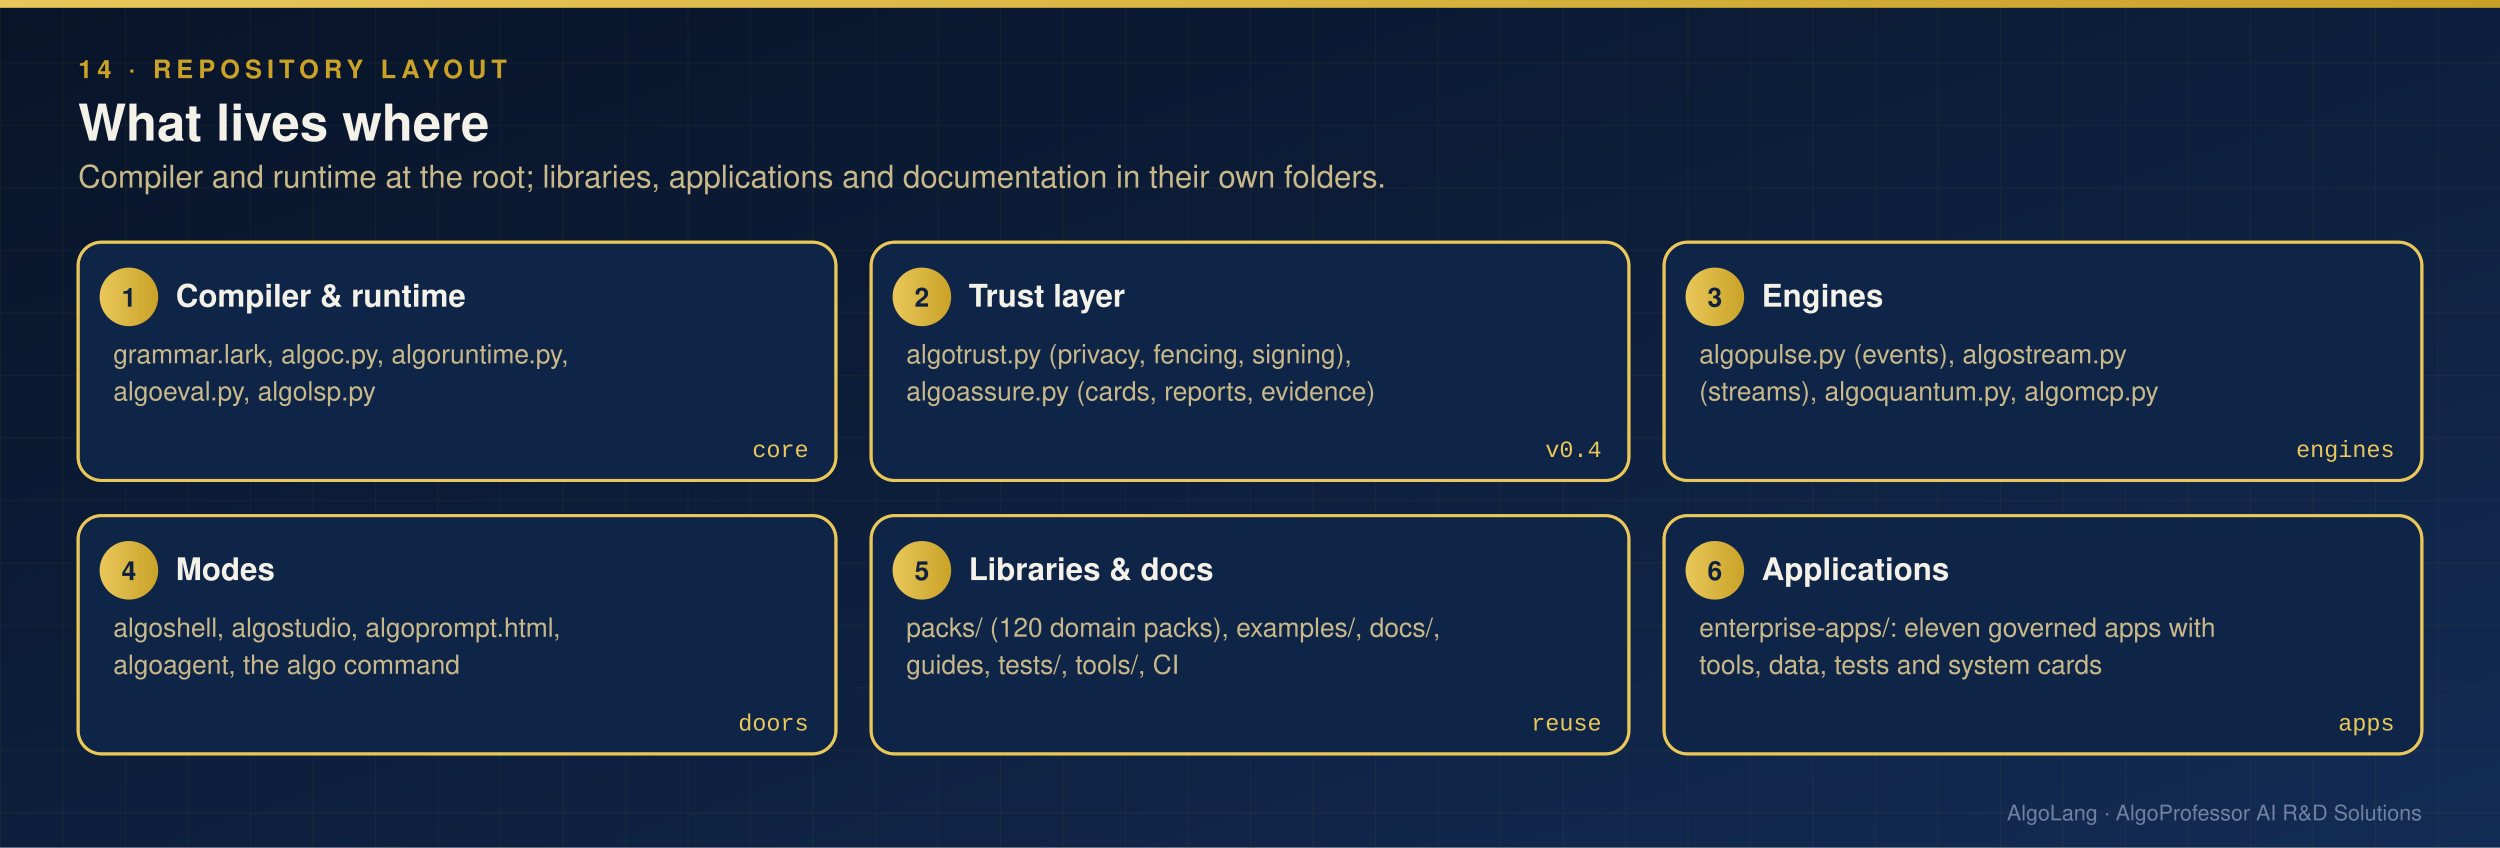
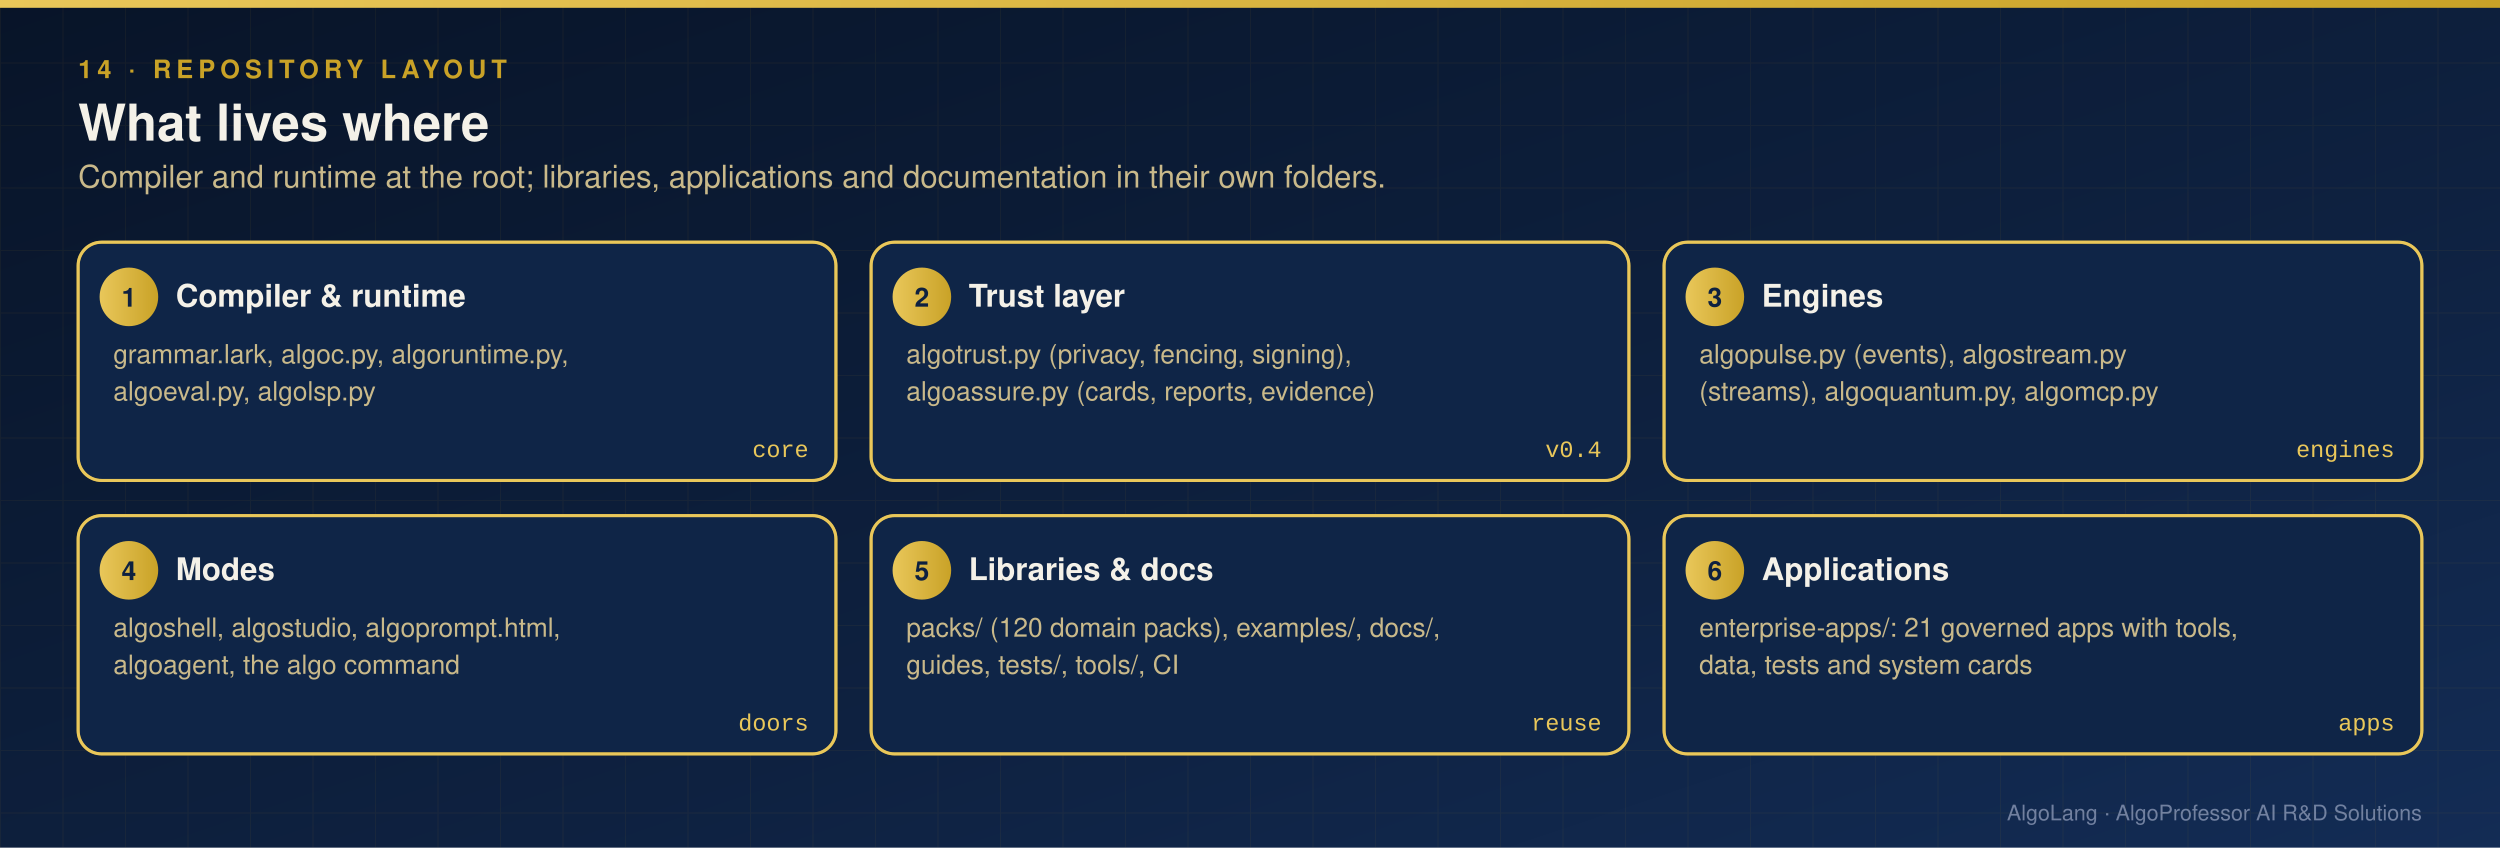
<svg xmlns="http://www.w3.org/2000/svg" viewBox="0 0 1280 434" width="1280" height="434" role="img" aria-label="What lives where">
  <defs>
    <linearGradient id="bg" x1="0" y1="0" x2="1" y2="1">
      <stop offset="0" stop-color="#081428" />
      <stop offset=".6" stop-color="#0e2140" />
      <stop offset="1" stop-color="#132c55" />
    </linearGradient>
    <linearGradient id="gold" x1="0" x2="1">
      <stop offset="0" stop-color="#e9c75a" />
      <stop offset="1" stop-color="#c9a227" />
    </linearGradient>
    <pattern id="grid" width="32" height="32" patternUnits="userSpaceOnUse">
      <path d="M32 0H0V32" fill="none" stroke="#c9a227" stroke-opacity=".06" />
    </pattern>
    <filter id="soft" x="-50%" y="-50%" width="200%" height="200%">
      <feGaussianBlur stdDeviation="2.5" result="b" />
      <feMerge>
        <feMergeNode in="b" />
        <feMergeNode in="SourceGraphic" />
      </feMerge>
    </filter>
  </defs>
  <style>
    text { font-family: "Segoe UI", "Helvetica Neue", Helvetica, Arial, sans-serif; }
    .mono { font-family: "SFMono-Regular", Consolas, "Liberation Mono", Menlo, monospace; }
    .wire { fill: none; stroke: #c9a227; stroke-width: 2; stroke-dasharray: 6 6; animation: dash 1.1s linear infinite; }
    .ctl { fill: none; stroke: #8fd3ff; stroke-opacity: .55; stroke-width: 1.4; stroke-dasharray: 3 5; animation: dash 2.2s linear infinite; }
    .card { fill: #0f2547; stroke: #c9a227; stroke-opacity: .75; stroke-width: 1.4; }
    .glow { animation: glow 3.6s ease-in-out infinite; }
    .rise { animation: rise 1.2s cubic-bezier(.2,.8,.2,1) both; }
    .fade { opacity: 0; animation: fade 7s ease-in-out infinite; }
    .pulse { animation: pulse 2.4s ease-in-out infinite; }
    @keyframes dash { to { stroke-dashoffset: -24; } }
    @keyframes glow { 0%, 100% { stroke-opacity: .35; } 50% { stroke-opacity: 1; } }
    @keyframes rise { from { transform: translateY(12px); } to { transform: none; } }
    @keyframes fade { 0%, 6% { opacity: 0; } 14%, 88% { opacity: 1; } 100% { opacity: 0; } }
    @keyframes pulse { 0%, 100% { opacity: .55; } 50% { opacity: 1; } }
    
    @media (prefers-reduced-motion: reduce) { * { animation: none !important; } .fade { opacity: 1; } }
  </style>
  <rect width="1280" height="434" fill="url(#bg)" />
  <rect width="1280" height="434" fill="url(#grid)" />
  <rect width="1280" height="4" fill="url(#gold)" />
  <text x="40" y="40" fill="#c9a227" font-size="13" letter-spacing="2.6" font-weight="700">14 · REPOSITORY LAYOUT</text>
  <text x="40" y="72" fill="#f4f1e8" font-size="26" font-weight="700">What lives where</text>
  <text x="40" y="96" fill="#c9b98a" font-size="16">Compiler and runtime at the root; libraries, applications and documentation in their own folders.</text>
  <g class="rise" style="animation-delay:0.00s">
    <rect x="40.0" y="124" width="388.0" height="122" rx="12" class="card" />
    <rect x="40.0" y="124" width="388.0" height="122" rx="12" fill="none" stroke="#e9c75a" stroke-width="1.6" class="glow" style="animation-delay:0.00s" />
    <circle cx="66.0" cy="152" r="15" fill="url(#gold)" />
    <text x="66.0" y="157" fill="#0e2140" font-size="13.5" font-weight="800" text-anchor="middle">1</text>
    <text x="90.0" y="157" fill="#f4f1e8" font-size="16" font-weight="700">Compiler &amp; runtime</text>
    <text x="58.0" y="186" fill="#c9b98a" font-size="13.5">grammar.lark, algoc.py, algoruntime.py,</text>
    <text x="58.0" y="205" fill="#c9b98a" font-size="13.5">algoeval.py, algolsp.py</text>
    <text x="414.0" y="234" fill="#e9c75a" font-size="12" text-anchor="end" class="mono">core</text>
  </g>
  <g class="rise" style="animation-delay:0.08s">
    <rect x="446.0" y="124" width="388.0" height="122" rx="12" class="card" />
    <rect x="446.0" y="124" width="388.0" height="122" rx="12" fill="none" stroke="#e9c75a" stroke-width="1.6" class="glow" style="animation-delay:0.12s" />
    <circle cx="472.0" cy="152" r="15" fill="url(#gold)" />
    <text x="472.0" y="157" fill="#0e2140" font-size="13.5" font-weight="800" text-anchor="middle">2</text>
    <text x="496.0" y="157" fill="#f4f1e8" font-size="16" font-weight="700">Trust layer</text>
    <text x="464.0" y="186" fill="#c9b98a" font-size="13.5">algotrust.py (privacy, fencing, signing),</text>
    <text x="464.0" y="205" fill="#c9b98a" font-size="13.5">algoassure.py (cards, reports, evidence)</text>
    <text x="820.0" y="234" fill="#e9c75a" font-size="12" text-anchor="end" class="mono">v0.4</text>
  </g>
  <g class="rise" style="animation-delay:0.16s">
    <rect x="852.0" y="124" width="388.0" height="122" rx="12" class="card" />
    <rect x="852.0" y="124" width="388.0" height="122" rx="12" fill="none" stroke="#e9c75a" stroke-width="1.6" class="glow" style="animation-delay:0.24s" />
    <circle cx="878.0" cy="152" r="15" fill="url(#gold)" />
    <text x="878.0" y="157" fill="#0e2140" font-size="13.5" font-weight="800" text-anchor="middle">3</text>
    <text x="902.0" y="157" fill="#f4f1e8" font-size="16" font-weight="700">Engines</text>
    <text x="870.0" y="186" fill="#c9b98a" font-size="13.5">algopulse.py (events), algostream.py</text>
    <text x="870.0" y="205" fill="#c9b98a" font-size="13.5">(streams), algoquantum.py, algomcp.py</text>
    <text x="1226.0" y="234" fill="#e9c75a" font-size="12" text-anchor="end" class="mono">engines</text>
  </g>
  <g class="rise" style="animation-delay:0.24s">
    <rect x="40.0" y="264" width="388.0" height="122" rx="12" class="card" />
    <rect x="40.0" y="264" width="388.0" height="122" rx="12" fill="none" stroke="#e9c75a" stroke-width="1.6" class="glow" style="animation-delay:0.36s" />
    <circle cx="66.0" cy="292" r="15" fill="url(#gold)" />
    <text x="66.0" y="297" fill="#0e2140" font-size="13.5" font-weight="800" text-anchor="middle">4</text>
    <text x="90.0" y="297" fill="#f4f1e8" font-size="16" font-weight="700">Modes</text>
    <text x="58.0" y="326" fill="#c9b98a" font-size="13.5">algoshell, algostudio, algoprompt.html,</text>
    <text x="58.0" y="345" fill="#c9b98a" font-size="13.5">algoagent, the algo command</text>
    <text x="414.0" y="374" fill="#e9c75a" font-size="12" text-anchor="end" class="mono">doors</text>
  </g>
  <g class="rise" style="animation-delay:0.32s">
    <rect x="446.0" y="264" width="388.0" height="122" rx="12" class="card" />
    <rect x="446.0" y="264" width="388.0" height="122" rx="12" fill="none" stroke="#e9c75a" stroke-width="1.6" class="glow" style="animation-delay:0.48s" />
    <circle cx="472.0" cy="292" r="15" fill="url(#gold)" />
    <text x="472.0" y="297" fill="#0e2140" font-size="13.5" font-weight="800" text-anchor="middle">5</text>
    <text x="496.0" y="297" fill="#f4f1e8" font-size="16" font-weight="700">Libraries &amp; docs</text>
    <text x="464.0" y="326" fill="#c9b98a" font-size="13.5">packs/ (120 domain packs), examples/, docs/,</text>
    <text x="464.0" y="345" fill="#c9b98a" font-size="13.5">guides, tests/, tools/, CI</text>
    <text x="820.0" y="374" fill="#e9c75a" font-size="12" text-anchor="end" class="mono">reuse</text>
  </g>
  <g class="rise" style="animation-delay:0.40s">
    <rect x="852.0" y="264" width="388.0" height="122" rx="12" class="card" />
    <rect x="852.0" y="264" width="388.0" height="122" rx="12" fill="none" stroke="#e9c75a" stroke-width="1.6" class="glow" style="animation-delay:0.60s" />
    <circle cx="878.0" cy="292" r="15" fill="url(#gold)" />
    <text x="878.0" y="297" fill="#0e2140" font-size="13.5" font-weight="800" text-anchor="middle">6</text>
    <text x="902.0" y="297" fill="#f4f1e8" font-size="16" font-weight="700">Applications</text>
-     <text x="870.0" y="326" fill="#c9b98a" font-size="13.5">enterprise-apps/: eleven governed apps with</text>
-     <text x="870.0" y="345" fill="#c9b98a" font-size="13.5">tools, data, tests and system cards</text>
+     <text x="870.0" y="326" fill="#c9b98a" font-size="13.5">enterprise-apps/: 21 governed apps with tools,</text>
+     <text x="870.0" y="345" fill="#c9b98a" font-size="13.5">data, tests and system cards</text>
    <text x="1226.0" y="374" fill="#e9c75a" font-size="12" text-anchor="end" class="mono">apps</text>
  </g>
  <text x="1240" y="420" fill="#9aa6c2" fill-opacity=".7" font-size="11" text-anchor="end">AlgoLang · AlgoProfessor AI R&amp;D Solutions</text>
</svg>
